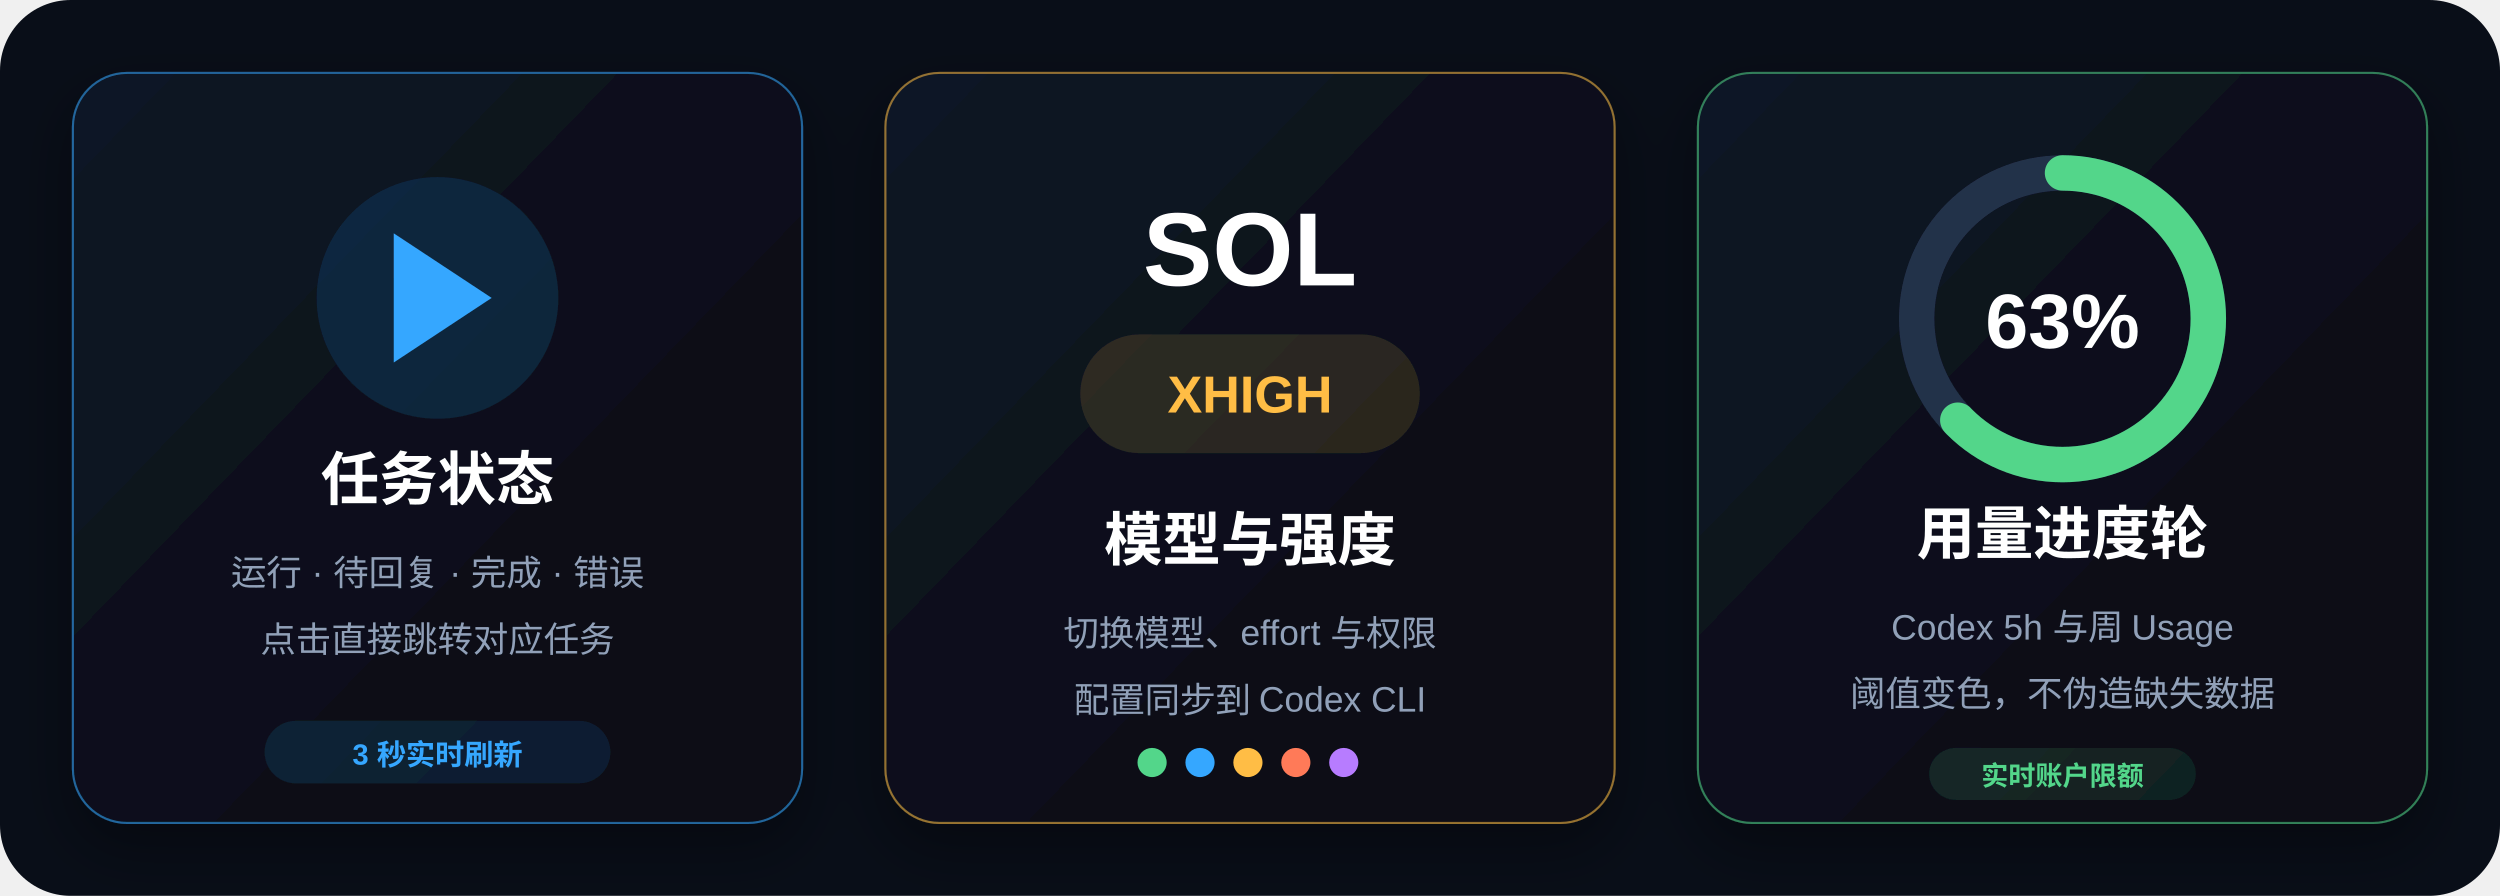
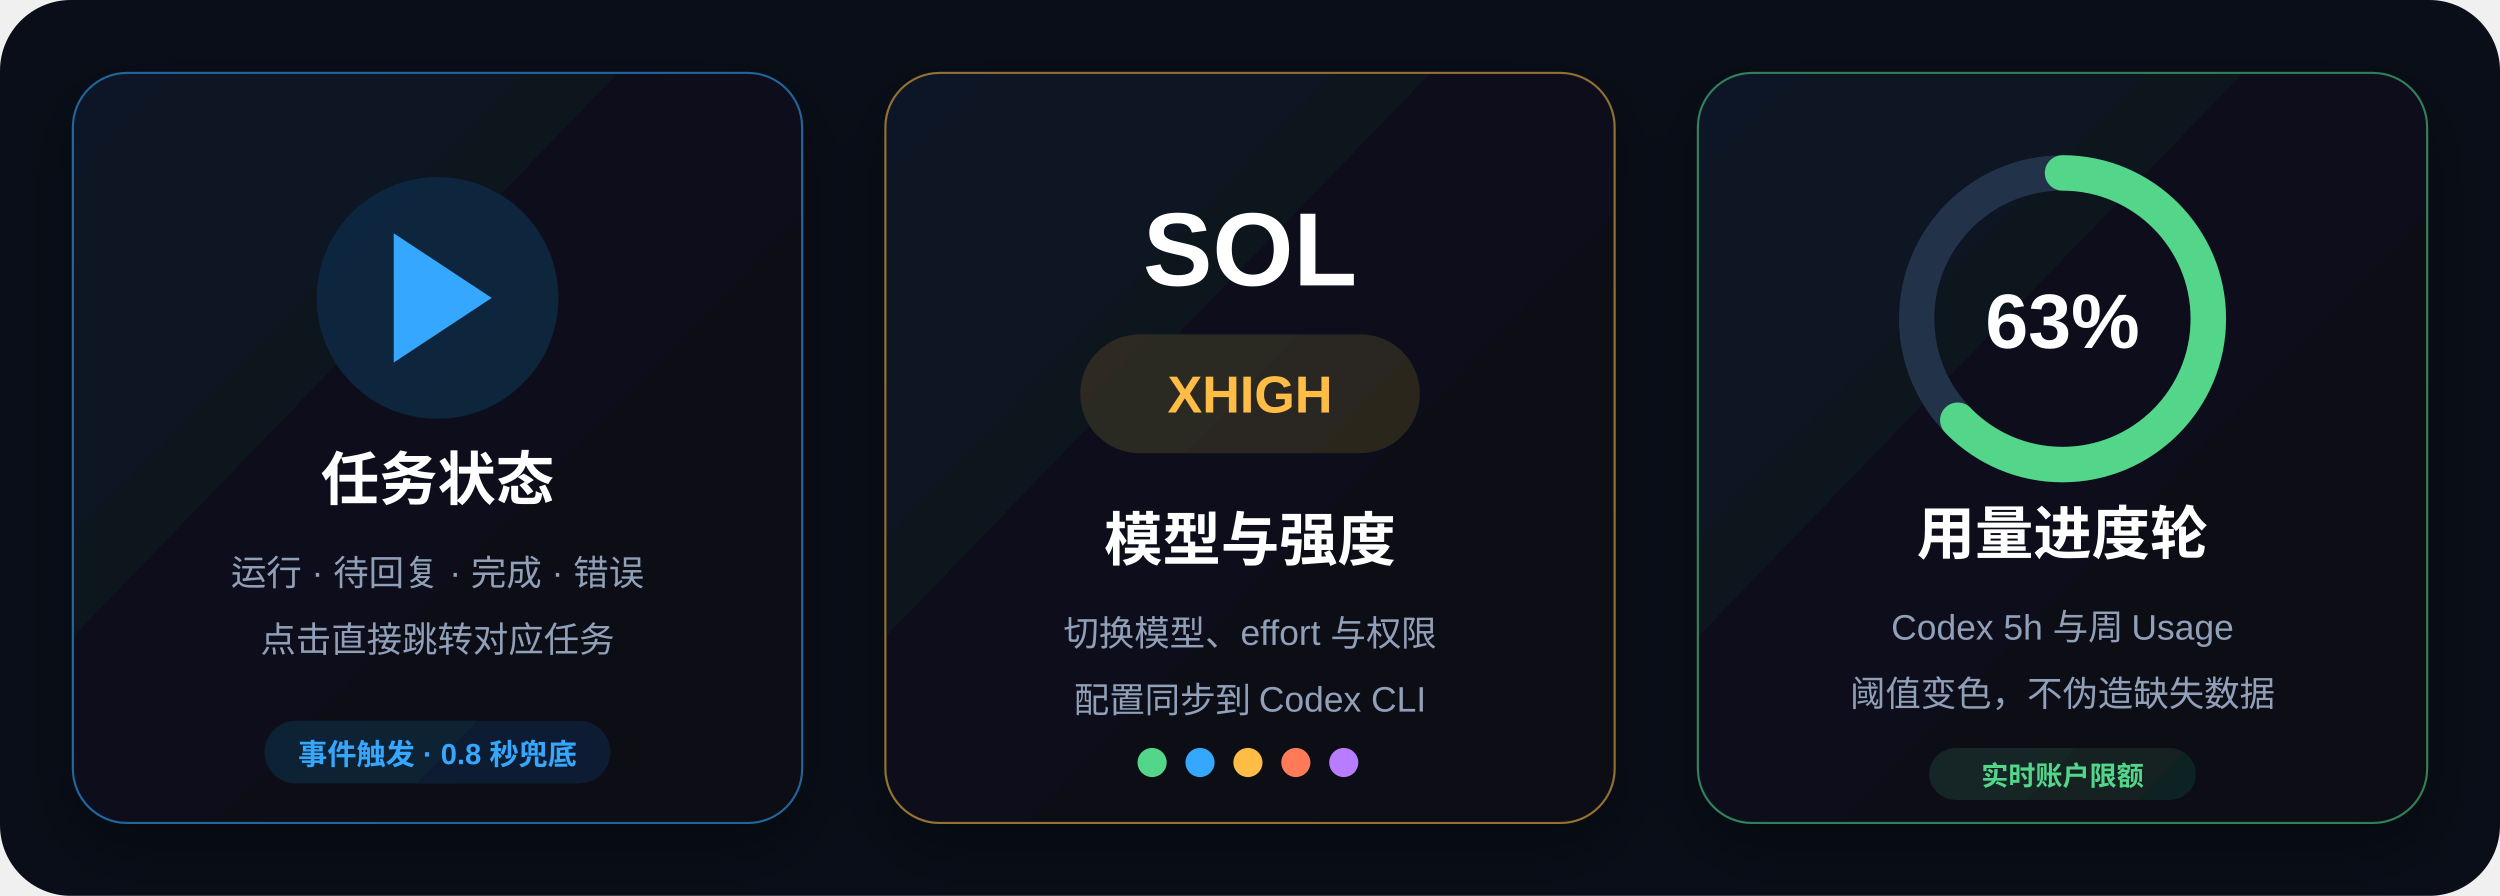
<svg xmlns="http://www.w3.org/2000/svg" width="1200" height="430" viewBox="0 0 1200 430">
  <defs>
    <linearGradient id="bg" x1="0" y1="0" x2="1" y2="1">
      <stop stop-color="#0e1626" />
      <stop offset="1" stop-color="#070a11" />
    </linearGradient>
    <filter id="s">
      <feDropShadow dx="0" dy="12" stdDeviation="14" flood-opacity=".35" />
    </filter>
  </defs>
  <rect width="1200" height="430" rx="34" fill="#090e18" />
  <g font-family="-apple-system,BlinkMacSystemFont,'Segoe UI',Arial,sans-serif" filter="url(#s)">
    <g transform="translate(35 35)">
      <rect width="350" height="360" rx="26" fill="url(#bg)" stroke="#35a7ff" stroke-opacity=".55" />
      <circle cx="175" cy="108" r="56" fill="#35a7ff" opacity=".14" stroke="#35a7ff" stroke-width="4" />
      <path d="M154 77l47 31-47 31z" fill="#35a7ff" />
      <text x="175" y="205" text-anchor="middle" fill="#fff" font-size="28" font-weight="850">任务状态</text>
      <text x="175" y="246" text-anchor="middle" fill="#91a0b8" font-size="17">运行 · 待回复 · 完成 · 错误</text>
      <text x="175" y="278" text-anchor="middle" fill="#91a0b8" font-size="17">点击直接跳转对应任务</text>
      <rect x="92" y="311" width="166" height="30" rx="15" fill="#35a7ff" opacity=".12" />
-       <text x="175" y="332" text-anchor="middle" fill="#35a7ff" font-size="14" font-weight="800">3 秒实时刷新</text>
+       <text x="175" y="332" text-anchor="middle" fill="#35a7ff" font-size="14" font-weight="800">事件触发 · 0.8 秒兜底</text>
    </g>
    <g transform="translate(425 35)">
      <rect width="350" height="360" rx="26" fill="url(#bg)" stroke="#ffbd45" stroke-opacity=".55" />
      <text x="175" y="102" text-anchor="middle" fill="#fff" font-size="50" font-weight="900">SOL</text>
      <rect x="95" y="127" width="160" height="54" rx="27" fill="#ffbd45" opacity=".14" stroke="#ffbd45" stroke-width="3" />
      <text x="175" y="163" text-anchor="middle" fill="#ffbd45" font-size="25" font-weight="900">XHIGH</text>
      <text x="175" y="234" text-anchor="middle" fill="#fff" font-size="28" font-weight="850">模型与强度</text>
      <text x="175" y="275" text-anchor="middle" fill="#91a0b8" font-size="17">切换模型、effort 与权限</text>
      <text x="175" y="307" text-anchor="middle" fill="#91a0b8" font-size="17">配置同步到 Codex CLI</text>
      <circle cx="128" cy="331" r="7" fill="#53d68a" />
      <circle cx="151" cy="331" r="7" fill="#35a7ff" />
      <circle cx="174" cy="331" r="7" fill="#ffbd45" />
      <circle cx="197" cy="331" r="7" fill="#ff7a59" />
      <circle cx="220" cy="331" r="7" fill="#b77cff" />
    </g>
    <g transform="translate(815 35)">
      <rect width="350" height="360" rx="26" fill="url(#bg)" stroke="#53d68a" stroke-opacity=".55" />
      <circle cx="175" cy="118" r="70" fill="none" stroke="#243149" stroke-width="17" />
      <circle cx="175" cy="118" r="70" fill="none" stroke="#53d68a" stroke-width="17" stroke-linecap="round" stroke-dasharray="276 440" transform="rotate(-90 175 118)" />
      <text x="175" y="132" text-anchor="middle" fill="#fff" font-size="37" font-weight="900">63%</text>
      <text x="175" y="231" text-anchor="middle" fill="#fff" font-size="28" font-weight="850">用量进度轮</text>
      <text x="175" y="272" text-anchor="middle" fill="#91a0b8" font-size="17">Codex 5h 与周 Usage</text>
      <text x="175" y="304" text-anchor="middle" fill="#91a0b8" font-size="17">阈值变色，不伪造缺失数据</text>
      <rect x="111" y="324" width="128" height="25" rx="13" fill="#53d68a" opacity=".12" />
      <text x="175" y="342" text-anchor="middle" fill="#53d68a" font-size="13" font-weight="800">实时账户限额</text>
    </g>
  </g>
</svg>
